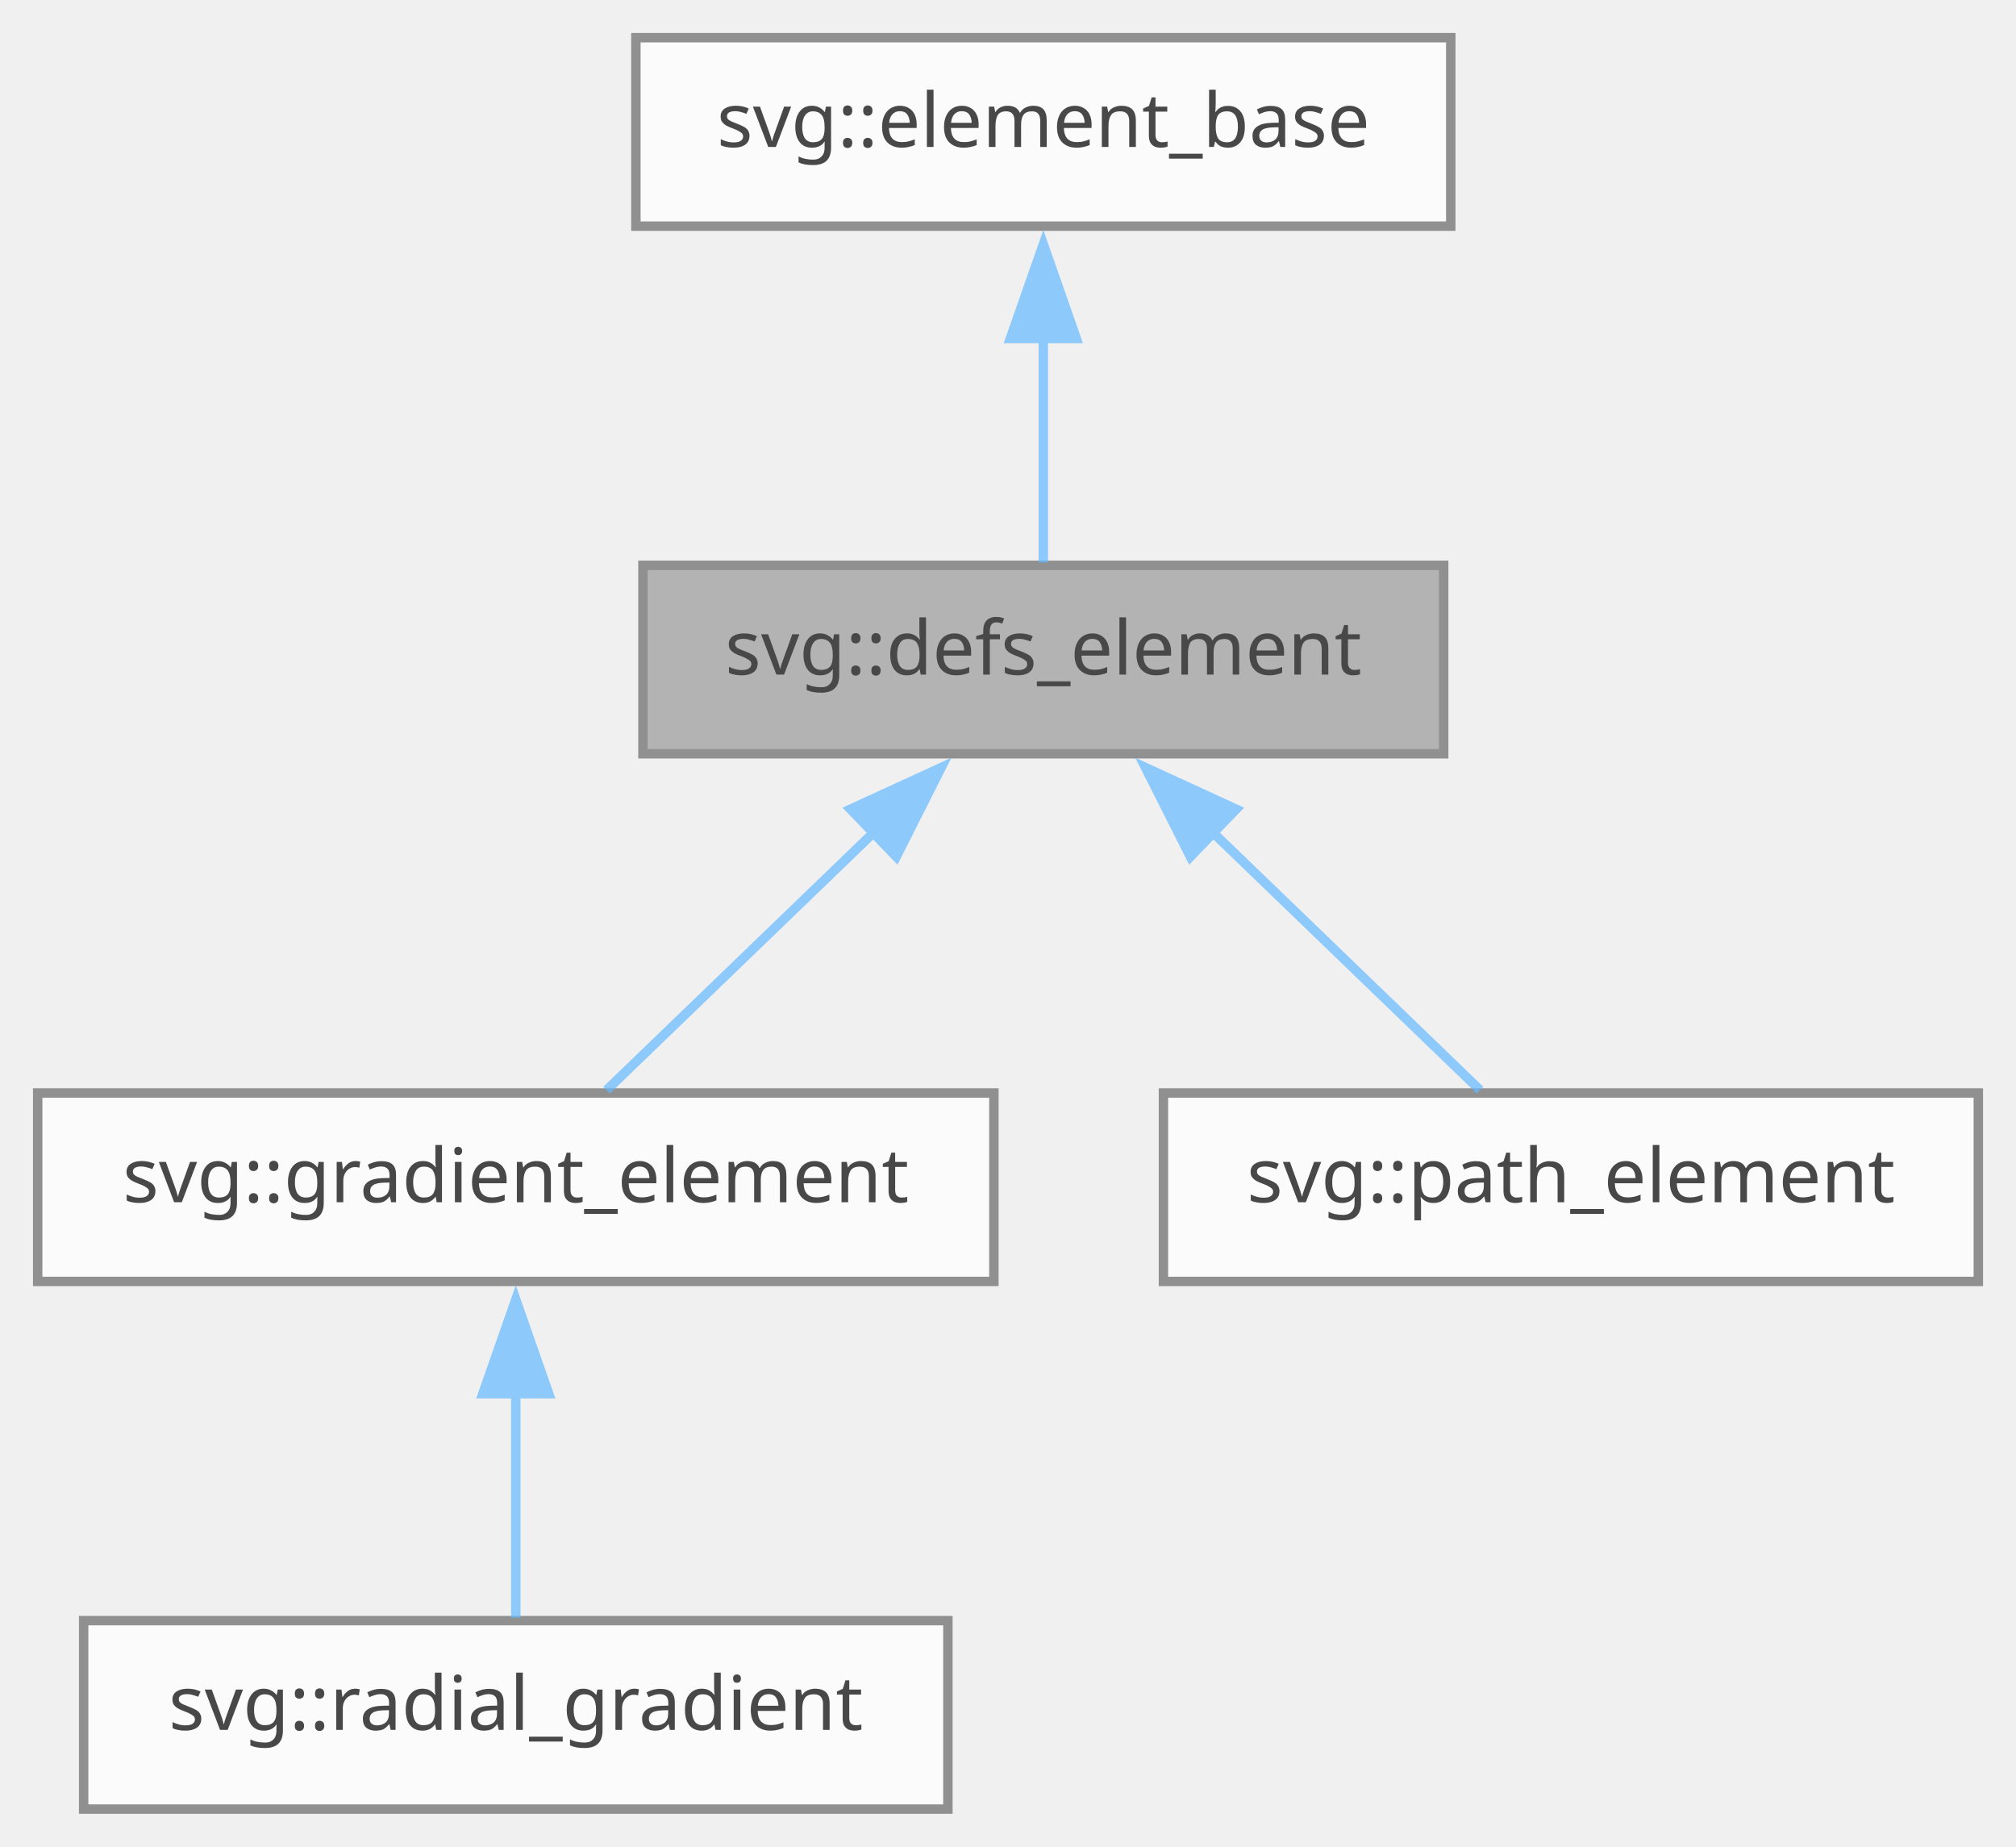
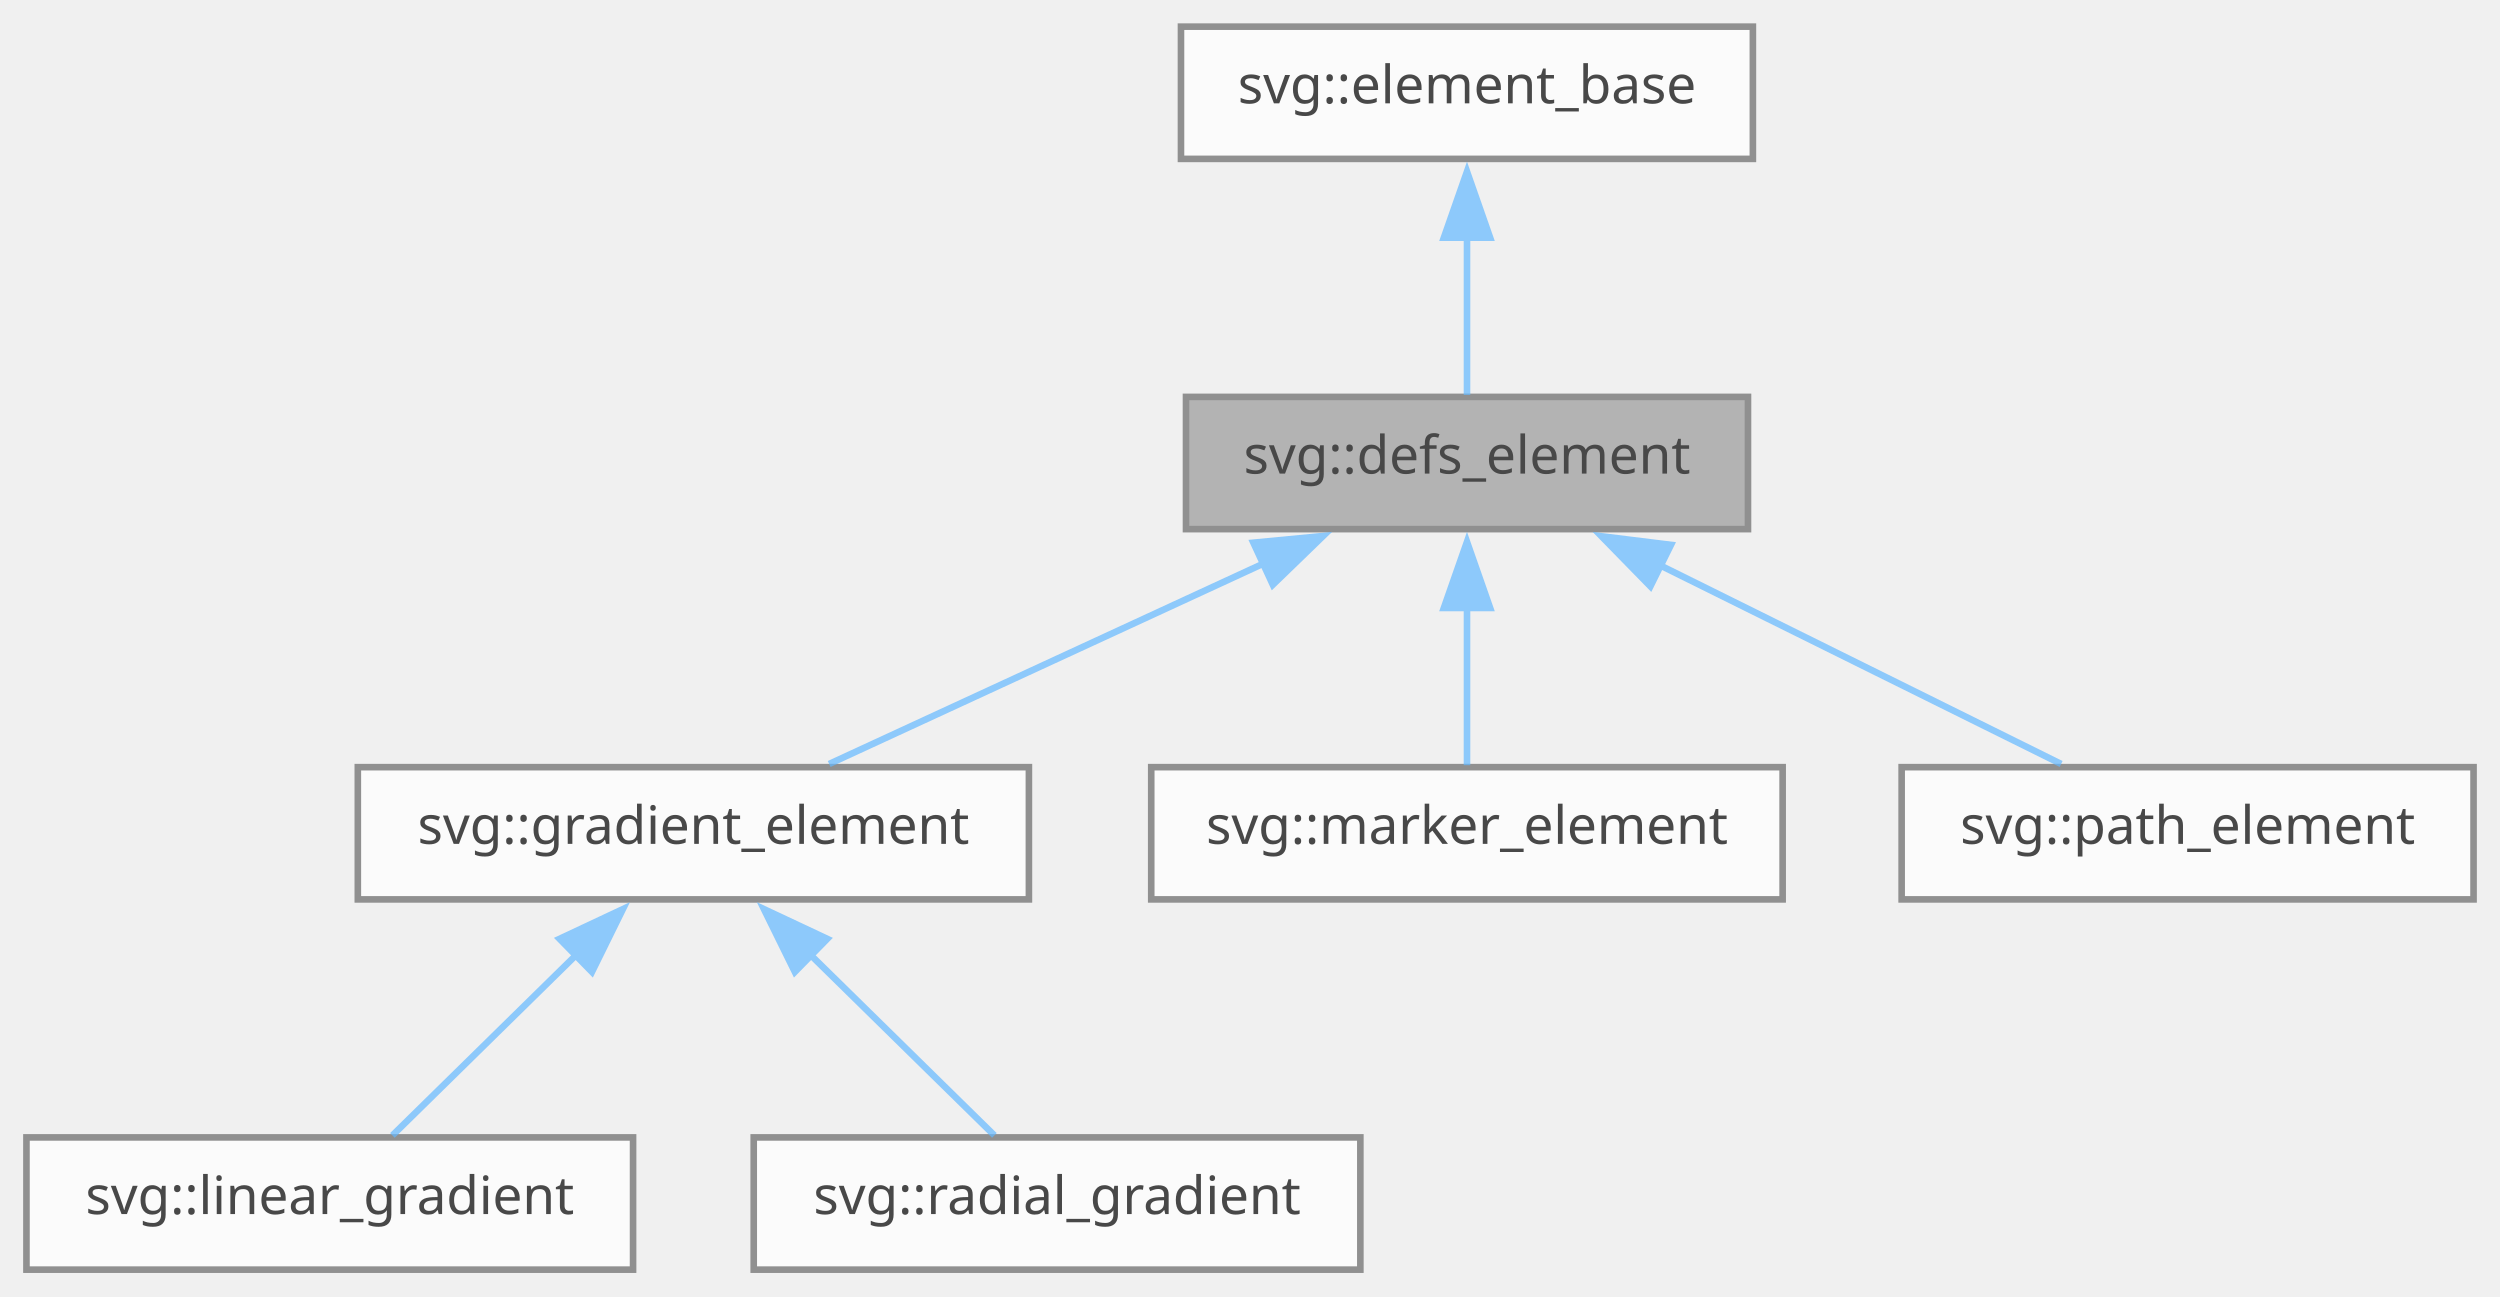
- <svg xmlns="http://www.w3.org/2000/svg" xmlns:xlink="http://www.w3.org/1999/xlink" width="214pt" height="196pt" viewBox="0.00 0.00 214.00 196.00">
+ <svg xmlns="http://www.w3.org/2000/svg" xmlns:xlink="http://www.w3.org/1999/xlink" width="378pt" height="196pt" viewBox="0.00 0.00 378.12 196.00">
  <svg id="main" version="1.1" xml:space="preserve">
    <style type="text/css">
.node, .edge {opacity: 0.7;}
.node.selected, .edge.selected {opacity: 1;}
.edge:hover path { stroke: red; }
.edge:hover polygon { stroke: red; fill: red; }
</style>
    <svg id="graph" class="graph">
      <g id="graph0" class="graph" transform="scale(1 1) rotate(0) translate(4 192)">
        <g id="Node000001" class="node">
          <g id="a_Node000001">
            <a xlink:title=" ">
-               <polygon fill="#999999" stroke="#666666" points="149.25,-132 64.25,-132 64.25,-112 149.25,-112 149.25,-132" />
-               <text text-anchor="middle" x="106.75" y="-120.4" font-family="SourceSans" font-size="8.00">svg::defs_element</text>
+               <polygon fill="#999999" stroke="#666666" points="260.38,-132 175.38,-132 175.38,-112 260.38,-112 260.38,-132" />
+               <text text-anchor="middle" x="217.88" y="-120.4" font-family="SourceSans" font-size="8.00">svg::defs_element</text>
            </a>
          </g>
        </g>
        <g id="Node000003" class="node">
          <g id="a_Node000003">
            <a xlink:href="group__elements.html#structsvg_1_1gradient__element" target="_top" xlink:title=" ">
-               <polygon fill="white" stroke="#666666" points="101.5,-76 0,-76 0,-56 101.5,-56 101.5,-76" />
-               <text text-anchor="middle" x="50.75" y="-64.4" font-family="SourceSans" font-size="8.00">svg::gradient_element</text>
+               <polygon fill="white" stroke="#666666" points="151.62,-76 50.12,-76 50.12,-56 151.62,-56 151.62,-76" />
+               <text text-anchor="middle" x="100.88" y="-64.4" font-family="SourceSans" font-size="8.00">svg::gradient_element</text>
            </a>
          </g>
        </g>
        <g id="edge2_Node000001_Node000003" class="edge">
          <g id="a_edge2_Node000001_Node000003">
            <a xlink:title=" ">
-               <path fill="none" stroke="#63b8ff" d="M88.96,-103.85C79.5,-94.72 68.23,-83.86 60.39,-76.3" />
-               <polygon fill="#63b8ff" stroke="#63b8ff" points="86.28,-106.12 95.91,-110.54 91.14,-101.08 86.28,-106.12" />
+               <path fill="none" stroke="#63b8ff" d="M187.28,-106.88C166.52,-97.3 139.64,-84.89 121.41,-76.48" />
+               <polygon fill="#63b8ff" stroke="#63b8ff" points="185.57,-109.95 196.12,-110.96 188.51,-103.59 185.57,-109.95" />
            </a>
          </g>
        </g>
-         <g id="Node000005" class="node">
-           <g id="a_Node000005">
-             <a xlink:href="group__elements.html#structsvg_1_1path__element" target="_top" xlink:title=" ">
-               <polygon fill="white" stroke="#666666" points="206,-76 119.5,-76 119.5,-56 206,-56 206,-76" />
-               <text text-anchor="middle" x="162.75" y="-64.4" font-family="SourceSans" font-size="8.00">svg::path_element</text>
+         <g id="Node000006" class="node">
+           <g id="a_Node000006">
+             <a xlink:href="group__elements.html#structsvg_1_1marker__element" target="_top" xlink:title=" ">
+               <polygon fill="white" stroke="#666666" points="265.62,-76 170.12,-76 170.12,-56 265.62,-56 265.62,-76" />
+               <text text-anchor="middle" x="217.88" y="-64.4" font-family="SourceSans" font-size="8.00">svg::marker_element</text>
            </a>
          </g>
        </g>
-         <g id="edge4_Node000001_Node000005" class="edge">
-           <g id="a_edge4_Node000001_Node000005">
+         <g id="edge5_Node000001_Node000006" class="edge">
+           <g id="a_edge5_Node000001_Node000006">
            <a xlink:title=" ">
-               <path fill="none" stroke="#63b8ff" d="M124.54,-103.85C134,-94.72 145.27,-83.86 153.11,-76.3" />
-               <polygon fill="#63b8ff" stroke="#63b8ff" points="122.36,-101.08 117.59,-110.54 127.22,-106.12 122.36,-101.08" />
+               <path fill="none" stroke="#63b8ff" d="M217.88,-100.13C217.88,-91.9 217.88,-82.85 217.88,-76.3" />
+               <polygon fill="#63b8ff" stroke="#63b8ff" points="214.38,-100.08 217.88,-110.08 221.38,-100.08 214.38,-100.08" />
+             </a>
+           </g>
+         </g>
+         <g id="Node000007" class="node">
+           <g id="a_Node000007">
+             <a xlink:href="group__elements.html#structsvg_1_1path__element" target="_top" xlink:title=" ">
+               <polygon fill="white" stroke="#666666" points="370.12,-76 283.62,-76 283.62,-56 370.12,-56 370.12,-76" />
+               <text text-anchor="middle" x="326.88" y="-64.4" font-family="SourceSans" font-size="8.00">svg::path_element</text>
+             </a>
+           </g>
+         </g>
+         <g id="edge6_Node000001_Node000007" class="edge">
+           <g id="a_edge6_Node000001_Node000007">
+             <a xlink:title=" ">
+               <path fill="none" stroke="#63b8ff" d="M246.92,-106.61C266.18,-97.07 290.92,-84.81 307.74,-76.48" />
+               <polygon fill="#63b8ff" stroke="#63b8ff" points="245.62,-103.35 238.22,-110.92 248.73,-109.62 245.62,-103.35" />
            </a>
          </g>
        </g>
        <g id="Node000002" class="node">
          <g id="a_Node000002">
            <a xlink:href="group__elements.html#structsvg_1_1element__base" target="_top" xlink:title="Abstract base class for all SVG Elements.">
-               <polygon fill="white" stroke="#666666" points="150,-188 63.5,-188 63.5,-168 150,-168 150,-188" />
-               <text text-anchor="middle" x="106.75" y="-176.4" font-family="SourceSans" font-size="8.00">svg::element_base</text>
+               <polygon fill="white" stroke="#666666" points="261.12,-188 174.62,-188 174.62,-168 261.12,-168 261.12,-188" />
+               <text text-anchor="middle" x="217.88" y="-176.4" font-family="SourceSans" font-size="8.00">svg::element_base</text>
            </a>
          </g>
        </g>
        <g id="edge1_Node000001_Node000002" class="edge">
          <g id="a_edge1_Node000001_Node000002">
            <a xlink:title=" ">
-               <path fill="none" stroke="#63b8ff" d="M106.75,-156.13C106.75,-147.9 106.75,-138.85 106.75,-132.3" />
-               <polygon fill="#63b8ff" stroke="#63b8ff" points="103.25,-156.08 106.75,-166.08 110.25,-156.08 103.25,-156.08" />
+               <path fill="none" stroke="#63b8ff" d="M217.88,-156.13C217.88,-147.9 217.88,-138.85 217.88,-132.3" />
+               <polygon fill="#63b8ff" stroke="#63b8ff" points="214.38,-156.08 217.88,-166.08 221.38,-156.08 214.38,-156.08" />
            </a>
          </g>
        </g>
        <g id="Node000004" class="node">
          <g id="a_Node000004">
-             <a xlink:href="group__elements.html#structsvg_1_1radial__gradient" target="_top" xlink:title="Circular gradients https://developer.mozilla.org/en-US/docs/Web/SVG/Element/radialGradient.">
-               <polygon fill="white" stroke="#666666" points="96.62,-20 4.88,-20 4.88,0 96.62,0 96.62,-20" />
-               <text text-anchor="middle" x="50.75" y="-8.4" font-family="SourceSans" font-size="8.00">svg::radial_gradient</text>
+             <a xlink:href="group__elements.html#structsvg_1_1linear__gradient" target="_top" xlink:title="Linear gradients https://developer.mozilla.org/en-US/docs/Web/SVG/Element/linearGradient.">
+               <polygon fill="white" stroke="#666666" points="91.75,-20 0,-20 0,0 91.75,0 91.75,-20" />
+               <text text-anchor="middle" x="45.88" y="-8.4" font-family="SourceSans" font-size="8.00">svg::linear_gradient</text>
            </a>
          </g>
        </g>
        <g id="edge3_Node000003_Node000004" class="edge">
          <g id="a_edge3_Node000003_Node000004">
            <a xlink:title=" ">
-               <path fill="none" stroke="#63b8ff" d="M50.75,-44.13C50.75,-35.9 50.75,-26.85 50.75,-20.3" />
-               <polygon fill="#63b8ff" stroke="#63b8ff" points="47.25,-44.08 50.75,-54.08 54.25,-44.08 47.25,-44.08" />
+               <path fill="none" stroke="#63b8ff" d="M83.12,-47.57C73.88,-38.5 62.96,-27.78 55.35,-20.3" />
+               <polygon fill="#63b8ff" stroke="#63b8ff" points="80.63,-50.03 90.21,-54.53 85.53,-45.03 80.63,-50.03" />
+             </a>
+           </g>
+         </g>
+         <g id="Node000005" class="node">
+           <g id="a_Node000005">
+             <a xlink:href="group__elements.html#structsvg_1_1radial__gradient" target="_top" xlink:title="Circular gradients https://developer.mozilla.org/en-US/docs/Web/SVG/Element/radialGradient.">
+               <polygon fill="white" stroke="#666666" points="201.75,-20 110,-20 110,0 201.75,0 201.75,-20" />
+               <text text-anchor="middle" x="155.88" y="-8.4" font-family="SourceSans" font-size="8.00">svg::radial_gradient</text>
+             </a>
+           </g>
+         </g>
+         <g id="edge4_Node000003_Node000005" class="edge">
+           <g id="a_edge4_Node000003_Node000005">
+             <a xlink:title=" ">
+               <path fill="none" stroke="#63b8ff" d="M118.63,-47.57C127.87,-38.5 138.79,-27.78 146.4,-20.3" />
+               <polygon fill="#63b8ff" stroke="#63b8ff" points="116.22,-45.03 111.54,-54.53 121.12,-50.03 116.22,-45.03" />
            </a>
          </g>
        </g>
      </g>
    </svg>
  </svg>
  <style type="text/css">

[data-mouse-over-selected='false'] { opacity: 0.7; }
[data-mouse-over-selected='true']  { opacity: 1.0; }

</style>
</svg>
